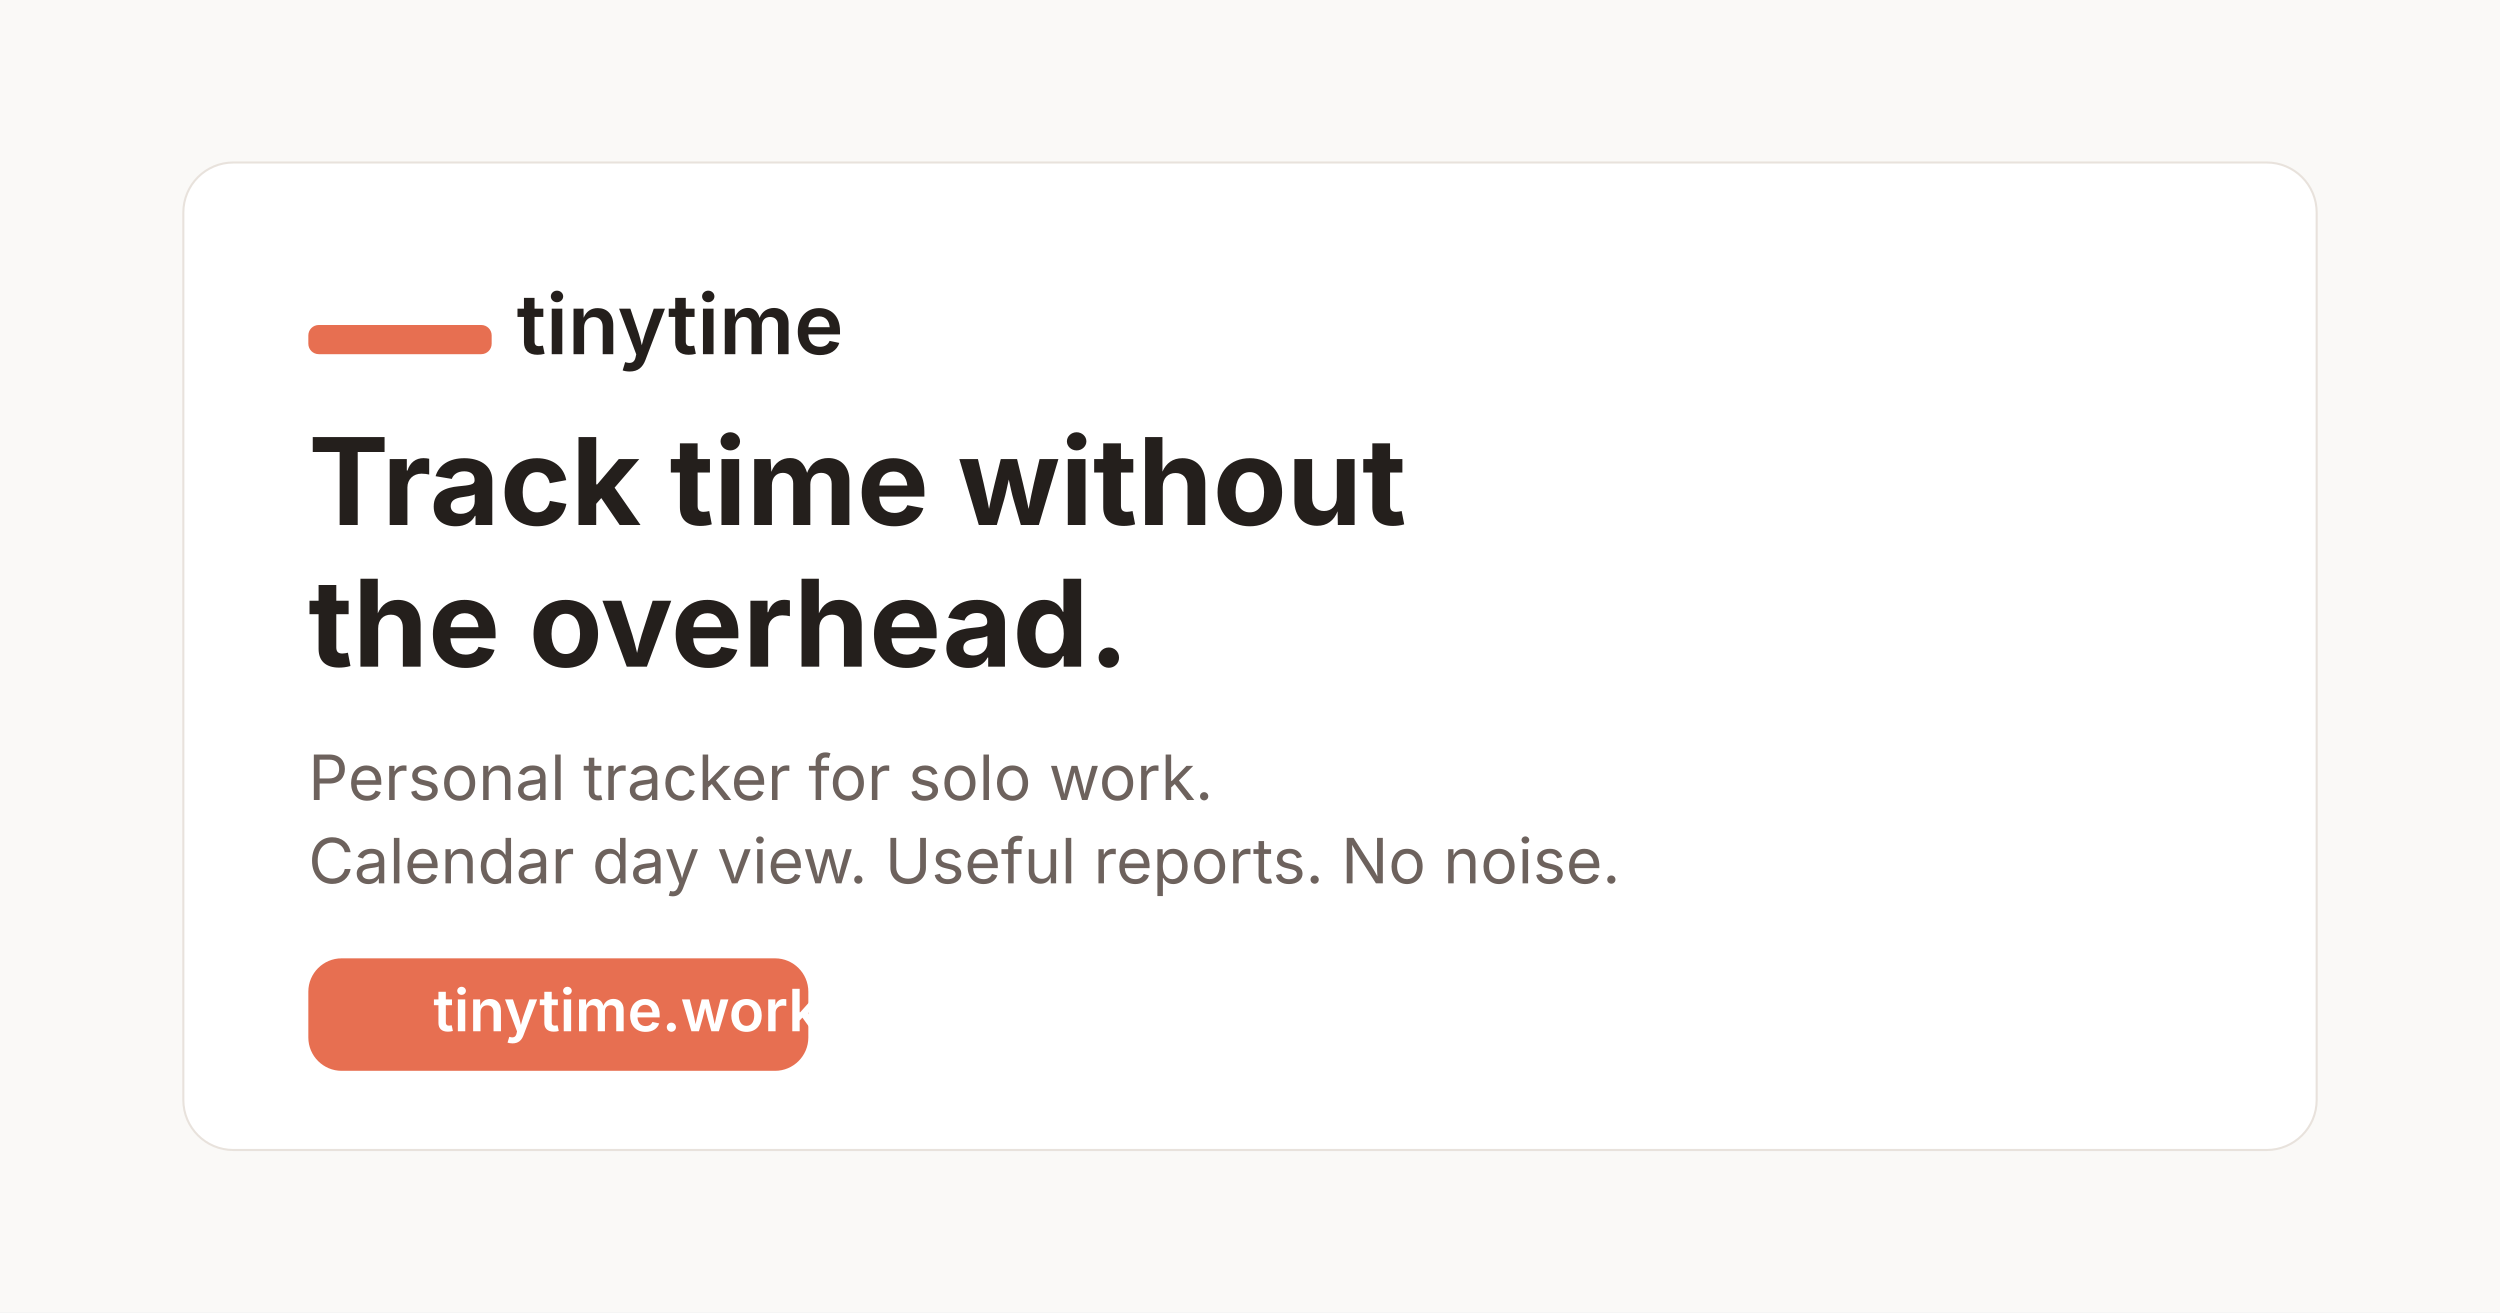
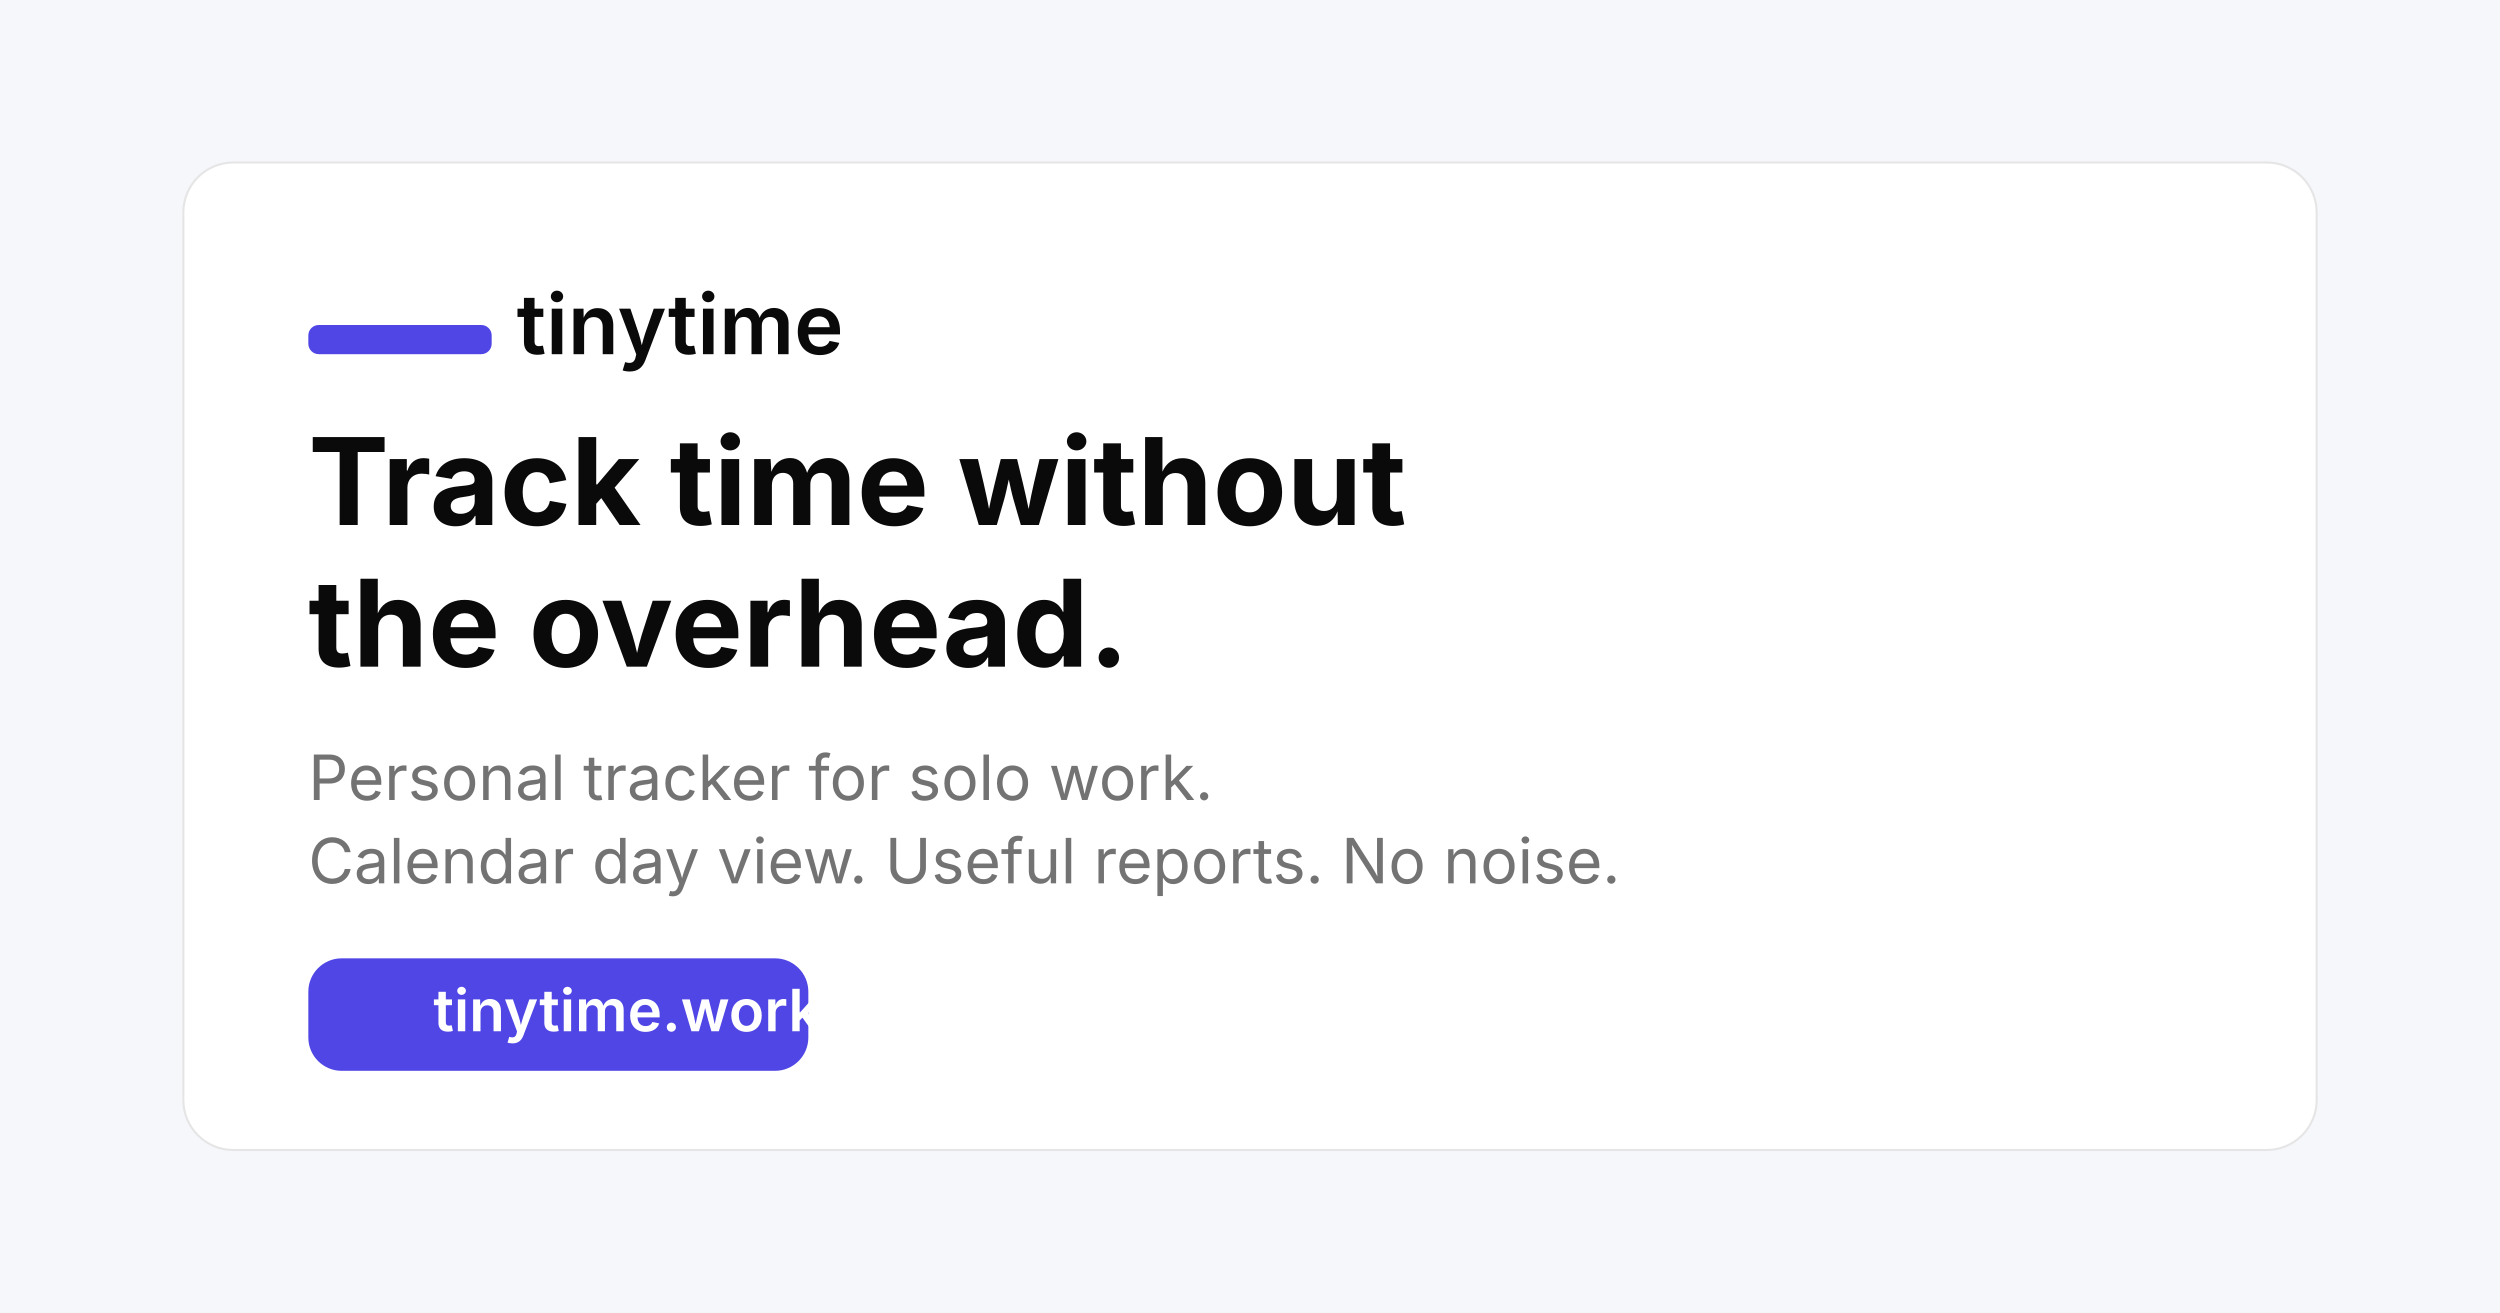
<svg xmlns="http://www.w3.org/2000/svg" width="1200" height="630" viewBox="0 0 1200 630" fill="none">
-   <rect width="1200" height="630" fill="#FAF9F7" />
-   <rect x="88" y="78" width="1024" height="474" rx="24" fill="#FFFFFF" stroke="#E8E2DC" />
-   <rect x="148" y="156" width="88" height="14" rx="5" fill="#E76F51" />
-   <text x="248" y="170" fill="#241F1C" font-size="40" font-family="Inter, system-ui, sans-serif" font-weight="600">tinytime</text>
-   <text x="148" y="252" fill="#241F1C" font-size="58" font-family="Inter, system-ui, sans-serif" font-weight="700">Track time without</text>
-   <text x="148" y="320" fill="#241F1C" font-size="58" font-family="Inter, system-ui, sans-serif" font-weight="700">the overhead.</text>
-   <text x="148" y="384" fill="#6D625D" font-size="30" font-family="Inter, system-ui, sans-serif">Personal tracker for solo work.</text>
-   <text x="148" y="424" fill="#6D625D" font-size="30" font-family="Inter, system-ui, sans-serif">Calendar day view. Useful reports. No noise.</text>
-   <rect x="148" y="460" width="240" height="54" rx="16" fill="#E76F51" />
+   <rect width="1200" height="630" fill="#F6F7FB" />
+   <rect x="88" y="78" width="1024" height="474" rx="24" fill="#FFFFFF" stroke="#E5E5E5" />
+   <rect x="148" y="156" width="88" height="14" rx="5" fill="#4F46E5" />
+   <text x="248" y="170" fill="#0A0A0A" font-size="40" font-family="Inter, system-ui, sans-serif" font-weight="600">tinytime</text>
+   <text x="148" y="252" fill="#0A0A0A" font-size="58" font-family="Inter, system-ui, sans-serif" font-weight="700">Track time without</text>
+   <text x="148" y="320" fill="#0A0A0A" font-size="58" font-family="Inter, system-ui, sans-serif" font-weight="700">the overhead.</text>
+   <text x="148" y="384" fill="#737373" font-size="30" font-family="Inter, system-ui, sans-serif">Personal tracker for solo work.</text>
+   <text x="148" y="424" fill="#737373" font-size="30" font-family="Inter, system-ui, sans-serif">Calendar day view. Useful reports. No noise.</text>
+   <rect x="148" y="460" width="240" height="54" rx="16" fill="#4F46E5" />
  <text x="208" y="495" fill="#FFFFFF" font-size="28" font-family="Inter, system-ui, sans-serif" font-weight="600">tinytime.work</text>
</svg>
